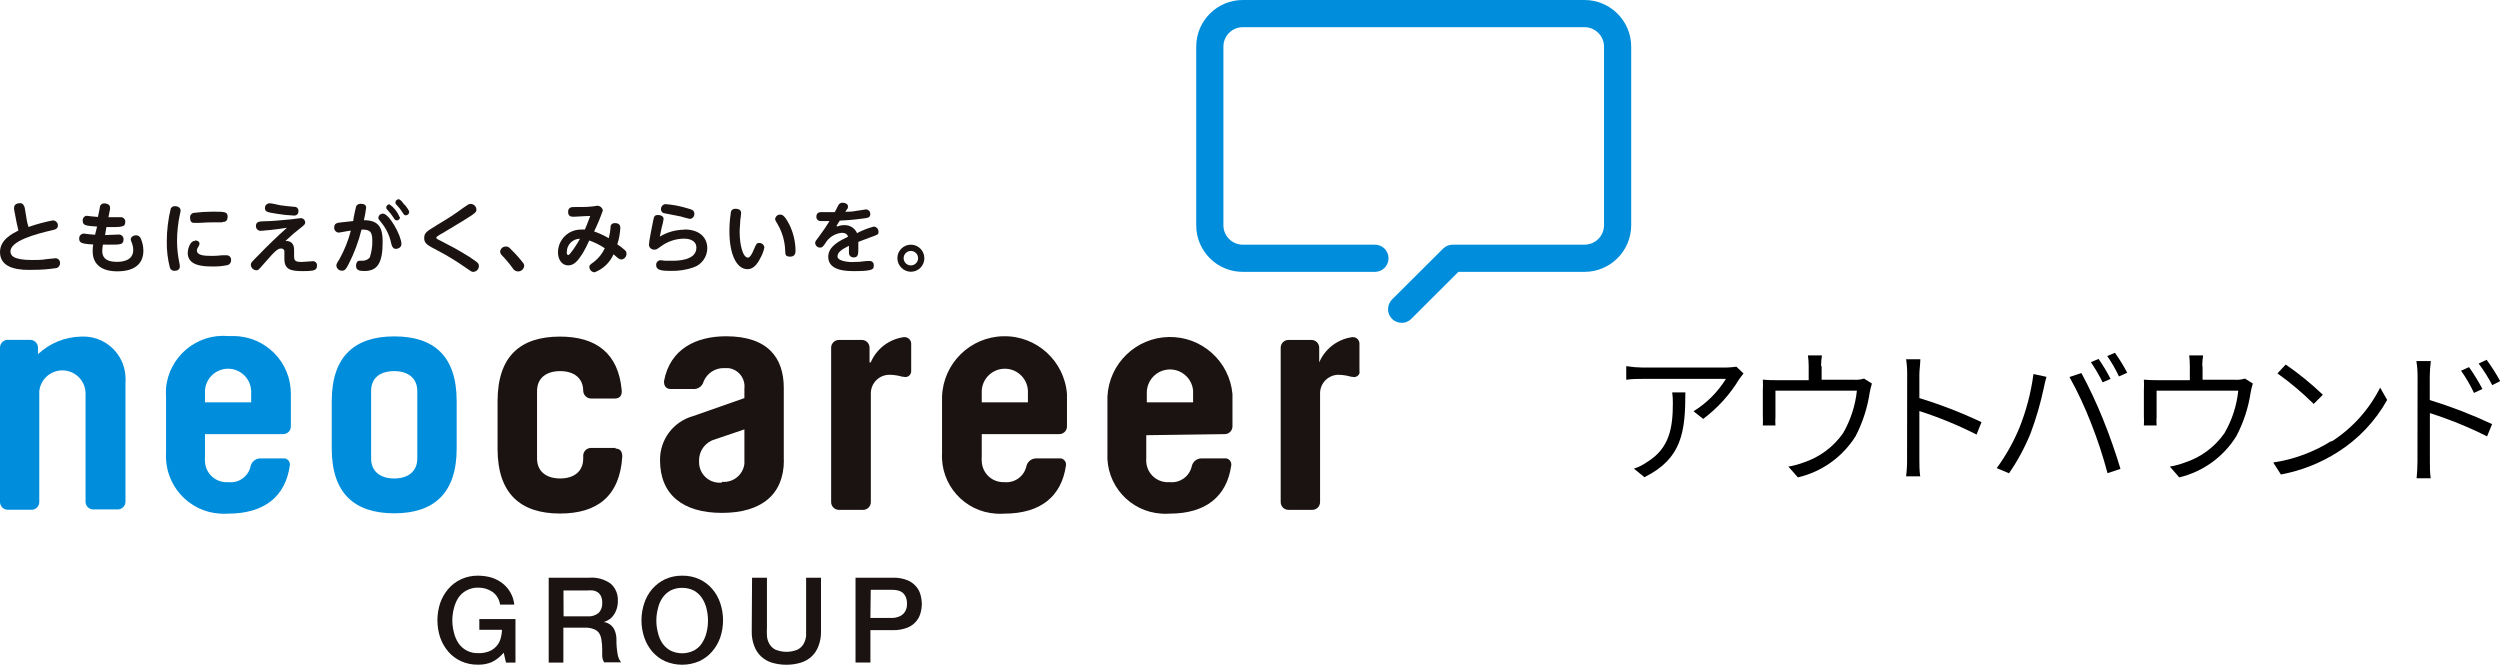
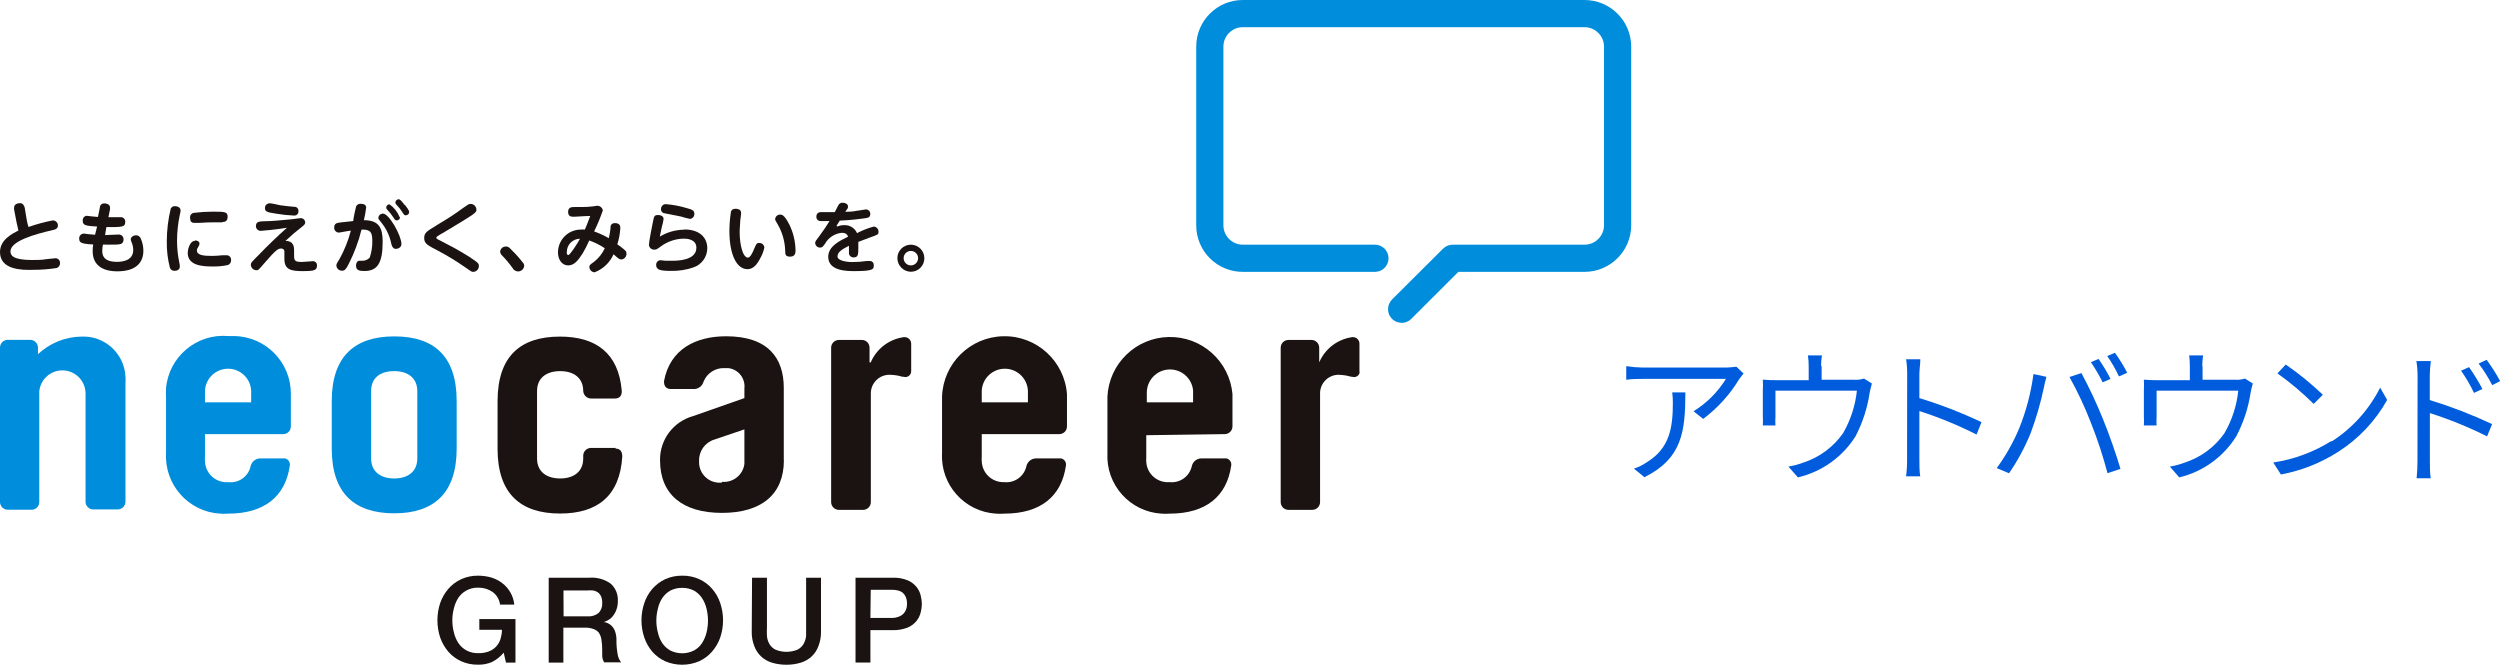
<svg xmlns="http://www.w3.org/2000/svg" width="231.73" height="61.61" viewBox="0 0 231.73 61.61">
  <defs>
-     <clipPath id="clip-path" transform="translate(0)">
+     <clipPath id="e1270426-3310-4dc6-81d2-a2e91f59006c" transform="translate(0)">
      <rect width="231.73" height="61.61" fill="none" />
    </clipPath>
  </defs>
-   <g id="Layer_2" data-name="Layer 2">
-     <g id="Layer_1-2" data-name="Layer 1">
-       <g clip-path="url(#clip-path)">
-         <path d="M161.23,35.11a13,13,0,0,1-3.36,3.72l-.89-.71a9.28,9.28,0,0,0,3-3h-7.7c-.5,0-1,0-1.54.08V33.94a11,11,0,0,0,1.54.13H160a8.88,8.88,0,0,0,.95-.08l.66.63c-.1.13-.27.34-.37.49m-8.79,9.14-1-.81a4.64,4.64,0,0,0,1.22-.61c2.09-1.28,2.39-3.2,2.39-5.46a6.56,6.56,0,0,0-.06-1h1.22c0,3.66-.32,6.13-3.77,7.85" transform="translate(0)" />
-         <path d="M168.85,33.94V35.2h3a2.55,2.55,0,0,0,.93-.11l.73.46c-.06.2-.15.56-.2.81A12.9,12.9,0,0,1,172,40.43a8.62,8.62,0,0,1-5.35,3.82l-.88-1a7.73,7.73,0,0,0,1.41-.38,7.22,7.22,0,0,0,3.66-2.72,10,10,0,0,0,1.28-3.94h-7.55v2.42a5.34,5.34,0,0,0,0,.81h-1.17a8.31,8.31,0,0,0,0-.87V36.19a9,9,0,0,0,0-1,12.07,12.07,0,0,0,1.25.05h3V33.94a6.74,6.74,0,0,0-.07-1h1.3a5.77,5.77,0,0,0-.08,1" transform="translate(0)" />
-         <path d="M176.78,34.7a8.47,8.47,0,0,0-.1-1.4H178c0,.41-.09,1-.09,1.4v2.2a42.71,42.71,0,0,1,5.76,2.23l-.46,1.15a36.12,36.12,0,0,0-5.3-2.18c0,2,0,4.07,0,4.46s0,1.15.08,1.59h-1.31a11.45,11.45,0,0,0,.09-1.59Z" transform="translate(0)" />
-         <path d="M188.49,34.67l1.2.26c-.08.3-.19.69-.24,1a29.54,29.54,0,0,1-1.23,4.23,19.44,19.44,0,0,1-2,3.71l-1.14-.48a18,18,0,0,0,2.08-3.68,20.76,20.76,0,0,0,1.32-5m3.36.23,1.09-.36a43.13,43.13,0,0,1,2,4.27c.55,1.33,1.27,3.4,1.62,4.61l-1.2.4a40.65,40.65,0,0,0-1.53-4.65,33.82,33.82,0,0,0-2-4.27m3.81.18-.73.32a16,16,0,0,0-1.09-1.87l.71-.3a15.35,15.35,0,0,1,1.11,1.85m1.51-.55-.73.32A12.4,12.4,0,0,0,195.32,33l.72-.3a15.72,15.72,0,0,1,1.13,1.84" transform="translate(0)" />
-         <path d="M204.16,33.94V35.2h3a2.58,2.58,0,0,0,.93-.11l.73.46a7.38,7.38,0,0,0-.2.81,12.69,12.69,0,0,1-1.33,4.07A8.57,8.57,0,0,1,202,44.25l-.87-1a7.42,7.42,0,0,0,1.4-.38,7.18,7.18,0,0,0,3.66-2.72,9.86,9.86,0,0,0,1.28-3.94H199.9v2.42a5.34,5.34,0,0,0,0,.81h-1.18a8.31,8.31,0,0,0,0-.87V36.19a9,9,0,0,0,0-1,12.39,12.39,0,0,0,1.26.05h3V33.94a8.12,8.12,0,0,0-.06-1h1.29a7,7,0,0,0-.08,1" transform="translate(0)" />
-         <path d="M216.11,40.93a12.7,12.7,0,0,0,4.51-5l.65,1.14a13.48,13.48,0,0,1-4.54,4.81,14.82,14.82,0,0,1-5.31,2.1l-.71-1.11a14,14,0,0,0,5.4-2m-.8-4.28-.85.85a27.31,27.31,0,0,0-3.36-2.83l.77-.82a28.14,28.14,0,0,1,3.44,2.8" transform="translate(0)" />
-         <path d="M224.09,34.88a8.71,8.71,0,0,0-.11-1.41h1.34a11.27,11.27,0,0,0-.1,1.41v2.2A44.8,44.8,0,0,1,231,39.31l-.47,1.14a36.19,36.19,0,0,0-5.3-2.16v4.45c0,.43,0,1.16.08,1.59H224c.05-.43.08-1.1.08-1.59Zm6,1.18-.77.36a13.88,13.88,0,0,0-1.2-2.06l.74-.33a19.12,19.12,0,0,1,1.23,2m1.67-.71-.75.38a13.64,13.64,0,0,0-1.26-2l.74-.35a17.69,17.69,0,0,1,1.27,2" transform="translate(0)" />
+   <g id="a3018ccb-5187-47df-942e-2f985c228bd8" data-name="Layer 2">
+     <g id="e71bb43a-69d1-4a6f-a626-8038187b7728" data-name="Layer 1">
+       <g clip-path="url(#e1270426-3310-4dc6-81d2-a2e91f59006c)">
+         <path d="M161.23,35.11a13,13,0,0,1-3.36,3.72l-.89-.71a9.28,9.28,0,0,0,3-3h-7.7c-.5,0-1,0-1.54.08V33.94a11,11,0,0,0,1.54.13H160a8.88,8.88,0,0,0,.95-.08l.66.63c-.1.13-.27.34-.37.49m-8.79,9.14-1-.81a4.64,4.64,0,0,0,1.22-.61c2.09-1.28,2.39-3.2,2.39-5.46a6.56,6.56,0,0,0-.06-1h1.22c0,3.66-.32,6.13-3.77,7.85" transform="translate(0)" fill="#005cdc" />
+         <path d="M168.85,33.94V35.2h3a2.55,2.55,0,0,0,.93-.11l.73.46c-.06.2-.15.56-.2.81A12.9,12.9,0,0,1,172,40.43a8.62,8.62,0,0,1-5.35,3.82l-.88-1a7.73,7.73,0,0,0,1.41-.38,7.22,7.22,0,0,0,3.66-2.72,10,10,0,0,0,1.28-3.94h-7.55v2.42a5.34,5.34,0,0,0,0,.81h-1.17a8.31,8.31,0,0,0,0-.87V36.19a9,9,0,0,0,0-1,12.07,12.07,0,0,0,1.25.05h3V33.94a6.74,6.74,0,0,0-.07-1h1.3a5.77,5.77,0,0,0-.08,1" transform="translate(0)" fill="#005cdc" />
+         <path d="M176.78,34.7a8.47,8.47,0,0,0-.1-1.4H178c0,.41-.09,1-.09,1.4v2.2a42.71,42.71,0,0,1,5.76,2.23l-.46,1.15a36.12,36.12,0,0,0-5.3-2.18c0,2,0,4.07,0,4.46s0,1.15.08,1.59h-1.31a11.45,11.45,0,0,0,.09-1.59Z" transform="translate(0)" fill="#005cdc" />
+         <path d="M188.49,34.67l1.2.26c-.08.3-.19.69-.24,1a29.54,29.54,0,0,1-1.23,4.23,19.44,19.44,0,0,1-2,3.71l-1.14-.48a18,18,0,0,0,2.08-3.68,20.76,20.76,0,0,0,1.32-5m3.36.23,1.09-.36a43.13,43.13,0,0,1,2,4.27c.55,1.33,1.27,3.4,1.62,4.61l-1.2.4a40.65,40.65,0,0,0-1.53-4.65,33.82,33.82,0,0,0-2-4.27m3.81.18-.73.32a16,16,0,0,0-1.09-1.87l.71-.3a15.35,15.35,0,0,1,1.11,1.85m1.51-.55-.73.32A12.4,12.4,0,0,0,195.32,33l.72-.3a15.72,15.72,0,0,1,1.13,1.84" transform="translate(0)" fill="#005cdc" />
+         <path d="M204.16,33.94V35.2h3a2.58,2.58,0,0,0,.93-.11l.73.46a7.38,7.38,0,0,0-.2.81,12.69,12.69,0,0,1-1.33,4.07A8.57,8.57,0,0,1,202,44.25l-.87-1a7.42,7.42,0,0,0,1.4-.38,7.18,7.18,0,0,0,3.66-2.72,9.86,9.86,0,0,0,1.28-3.94H199.9v2.42a5.34,5.34,0,0,0,0,.81h-1.18a8.31,8.31,0,0,0,0-.87V36.19a9,9,0,0,0,0-1,12.39,12.39,0,0,0,1.26.05h3V33.94a8.12,8.12,0,0,0-.06-1h1.29a7,7,0,0,0-.08,1" transform="translate(0)" fill="#005cdc" />
+         <path d="M216.11,40.93a12.7,12.7,0,0,0,4.51-5l.65,1.14a13.48,13.48,0,0,1-4.54,4.81,14.82,14.82,0,0,1-5.31,2.1l-.71-1.11a14,14,0,0,0,5.4-2m-.8-4.28-.85.85a27.31,27.31,0,0,0-3.36-2.83l.77-.82a28.14,28.14,0,0,1,3.44,2.8" transform="translate(0)" fill="#005cdc" />
+         <path d="M224.09,34.88a8.71,8.71,0,0,0-.11-1.41h1.34a11.27,11.27,0,0,0-.1,1.41v2.2A44.8,44.8,0,0,1,231,39.31l-.47,1.14a36.19,36.19,0,0,0-5.3-2.16v4.45c0,.43,0,1.16.08,1.59H224c.05-.43.08-1.1.08-1.59Zm6,1.18-.77.36a13.88,13.88,0,0,0-1.2-2.06l.74-.33a19.12,19.12,0,0,1,1.23,2m1.67-.71-.75.38a13.64,13.64,0,0,0-1.26-2l.74-.35a17.69,17.69,0,0,1,1.27,2" transform="translate(0)" fill="#005cdc" />
        <path d="M2.49,20.45a5.61,5.61,0,0,0,.15.59,15.91,15.91,0,0,1,2.25-.61.47.47,0,0,1,.48.46v0c0,.33-.26.39-.58.46-1.57.36-3.82,1-3.82,1.95,0,.36.21.8,2,.8.42,0,.93,0,1.34-.08.11,0,.68-.08.81-.08a.41.41,0,0,1,.44.37v.09a.43.43,0,0,1-.35.45,13.54,13.54,0,0,1-2.11.16C2,25.05,0,25,0,23.37c0-1.15,1.13-1.71,1.71-2-.07-.28-.11-.46-.17-.73l-.23-1.21a.44.44,0,0,1,0-.2c0-.33.36-.4.58-.4s.37.26.4.42Z" transform="translate(0)" fill="#1a1311" />
        <path d="M9.74,21.79,11,21.74a.43.43,0,0,1,.45.39v.07c0,.43-.31.45-.67.47s-1.19,0-1.24,0a3.05,3.05,0,0,0-.06.6c0,.4.13,1,1.36,1,.43,0,1.51-.07,1.51-1.1a1.85,1.85,0,0,0-.13-.66c-.08-.22-.1-.24-.1-.31,0-.26.28-.39.48-.39a.45.45,0,0,1,.44.28,2.83,2.83,0,0,1,.25,1.15c0,1.06-.64,1.91-2.42,1.91-1.42,0-2.28-.62-2.28-1.86a3.35,3.35,0,0,1,.05-.63c-1.1-.05-1.3-.17-1.3-.54a.44.44,0,0,1,.43-.47l.48.06.56.05L9,21c-1.06-.06-1.33-.12-1.33-.52A.43.43,0,0,1,8,20h0c.09,0,.45.06.53.06l.55.05.17-.84c0-.16.09-.42.43-.42,0,0,.52,0,.52.39a.77.77,0,0,1,0,.15l-.15.74,1.13,0a.41.41,0,0,1,.43.36v.08c0,.47-.25.49-1.75.48Z" transform="translate(0)" fill="#1a1311" />
        <path d="M15.84,19.31a.41.41,0,0,1,.39-.2c.24,0,.51.13.51.4a1.69,1.69,0,0,1-.07.38,11.93,11.93,0,0,0-.26,2.45,9.92,9.92,0,0,0,.21,2,2,2,0,0,1,.05.35c0,.41-.41.41-.49.41a.41.41,0,0,1-.43-.28,9.16,9.16,0,0,1-.29-2.44,13,13,0,0,1,.38-3.1m2.24,3c.18,0,.41.09.41.3a.37.37,0,0,1-.06.21c-.15.27-.18.31-.18.42,0,.45.63.51,1.36.51a8.06,8.06,0,0,0,1-.06l.38,0a.41.41,0,0,1,.43.38v.07a.45.45,0,0,1-.31.46,6.28,6.28,0,0,1-1.44.13c-.9,0-2.27-.08-2.27-1.26,0-.23.15-1.12.7-1.12m2.51-1.71-.85,0c-.22,0-.63,0-1.31.05l-.45,0c-.29,0-.38-.19-.38-.47a.41.41,0,0,1,.35-.46h0a14.06,14.06,0,0,1,1.72-.11c1.12,0,1.41,0,1.41.46s-.28.5-.5.5" transform="translate(0)" fill="#1a1311" />
        <path d="M24.16,21.4a.45.45,0,0,1-.44-.43v0c0-.43.31-.44.7-.46.71,0,1.72-.1,2.44-.17.16,0,.87-.12,1-.12a.41.41,0,0,1,.43.39v0c0,.16-.08.23-.26.38a19.64,19.64,0,0,0-1.57,1.34c.8,0,.8.62.8.89,0,.08,0,.43,0,.51,0,.46.13.55.73.55.15,0,.92-.07,1-.07a.36.36,0,0,1,.39.32v.09c0,.42-.21.51-1.31.51S26.36,25,26.36,24c0-.1,0-.55,0-.64a.28.28,0,0,0-.32-.32c-.23,0-.43.06-1.54,1.36-.56.65-.57.65-.72.65a.53.53,0,0,1-.53-.49c0-.2.07-.27.74-.94.84-.87,1.71-1.71,2.61-2.51-1,.17-2.31.29-2.45.29M25,18.84c.17,0,.89.17,1,.19.35.06.91.1,1.27.14a.36.36,0,0,1,.39.4.37.37,0,0,1-.34.41h-.08a12.38,12.38,0,0,1-1.61-.17c-.82-.13-1.07-.17-1.07-.51a.42.42,0,0,1,.38-.45h0" transform="translate(0)" fill="#1a1311" />
        <path d="M32.74,20.49c0-.22.25-1.31.27-1.36s.12-.24.43-.24.5.11.5.36a11.27,11.27,0,0,1-.21,1.16c1.41,0,1.74.73,1.74,2,0,2-.5,2.71-1.69,2.71-.46,0-.78-.06-.78-.49,0-.19.08-.46.32-.46l.29,0a.92.92,0,0,0,.66-.29,4.57,4.57,0,0,0,.24-1.6c0-.91-.32-1-1-1a14.79,14.79,0,0,1-1.19,3.19c-.23.45-.35.62-.59.62a.51.51,0,0,1-.55-.46c0-.13,0-.17.29-.62a11.29,11.29,0,0,0,1.05-2.63c-.18,0-1,.18-1.13.18a.44.44,0,0,1-.41-.49c0-.38.28-.41.58-.45Zm4.47,2.13c0,.34-.35.45-.53.45s-.35-.16-.42-.51a4.44,4.44,0,0,0-.88-1.89c-.31-.37-.31-.37-.31-.49a.43.43,0,0,1,.43-.38c.57,0,1.71,2.05,1.71,2.82m-.13-2.49a.3.3,0,0,1-.3.3c-.15,0-.21-.1-.32-.28a4.72,4.72,0,0,0-.56-.71c-.1-.11-.1-.16-.1-.2a.3.3,0,0,1,.31-.3h0a2.69,2.69,0,0,1,.93,1.18M37.54,19c.13.17.39.5.39.66a.32.32,0,0,1-.31.3c-.14,0-.18-.06-.31-.27a3.92,3.92,0,0,0-.57-.72c-.09-.11-.09-.15-.09-.21a.3.3,0,0,1,.31-.29h0c.15,0,.36.29.54.53" transform="translate(0)" fill="#1a1311" />
        <path d="M40.45,20.89c.84-.5,1.66-1,2.47-1.61.49-.34.54-.38.71-.38a.54.54,0,0,1,.53.53c0,.29,0,.3-3.1,2.16a4.21,4.21,0,0,0-.53.32.14.14,0,0,0-.08.12c0,.08,0,.1.32.25,1.46.76,1.55.81,2.18,1.19a11.62,11.62,0,0,1,1.11.72c.24.17.33.28.33.46a.54.54,0,0,1-.52.55c-.15,0-.15,0-.79-.45a23.09,23.09,0,0,0-2.48-1.51c-1-.52-1.28-.67-1.28-1.17s.24-.63,1.13-1.17" transform="translate(0)" fill="#1a1311" />
        <path d="M48,25.16a.59.59,0,0,1-.49-.32,10.5,10.5,0,0,0-1-1.19.47.47,0,0,1-.15-.34.52.52,0,0,1,.52-.46c.15,0,.27,0,.54.32a10.86,10.86,0,0,1,1.06,1.19.44.44,0,0,1,.11.29.57.57,0,0,1-.57.51" transform="translate(0)" fill="#1a1311" />
        <path d="M56.58,21.1c0-.24.13-.42.42-.42.45,0,.5.27.5.45a6.08,6.08,0,0,1-.28,1.52,4.64,4.64,0,0,1,.61.46c.19.15.24.23.24.39a.53.53,0,0,1-.44.55c-.17,0-.23,0-.76-.48a3.15,3.15,0,0,1-1.75,1.67.51.51,0,0,1-.49-.47c0-.17,0-.2.43-.5a3.44,3.44,0,0,0,1-1.26,6.26,6.26,0,0,0-1.44-.72A11.11,11.11,0,0,1,54,23.5c-.45.7-.8,1.1-1.34,1.1s-.94-.5-.94-1.2a2.12,2.12,0,0,1,2.1-2.12,1.72,1.72,0,0,1,.39,0c.11-.26.27-.62.5-1.26-.54,0-1.23.07-1.49.07s-.56,0-.56-.45.33-.45.62-.45h.67a8.43,8.43,0,0,0,1-.06l.41-.06a.53.53,0,0,1,.52.43,16.67,16.67,0,0,1-.81,1.95,8.39,8.39,0,0,1,1.36.63,7.14,7.14,0,0,0,.17-1m-4.07,2.31c0,.06,0,.25.15.25s.84-1.05,1.08-1.51a1.22,1.22,0,0,0-1.22,1.24v0" transform="translate(0)" fill="#1a1311" />
        <path d="M63.45,21.27c1.34,0,2.11.71,2.11,1.74a1.88,1.88,0,0,1-1.33,1.79,5.89,5.89,0,0,1-2,.31c-1,0-1.41-.08-1.41-.55a.42.42,0,0,1,.39-.44h0l.49.05.59,0c.43,0,2.26,0,2.26-1.21,0-.84-1-.84-1.16-.84a3.65,3.65,0,0,0-2.12.71c-.39.28-.43.31-.6.31a.48.48,0,0,1-.52-.44v0c0-.29.3-1.8.39-2.23s.12-.54.47-.54c.15,0,.5.06.5.37a4.91,4.91,0,0,1-.17.76c-.08.37-.15.69-.18.87a4.47,4.47,0,0,1,2.25-.64m-1.72-2.37a9.4,9.4,0,0,1,2,.38c.42.12.67.18.67.51a.45.45,0,0,1-.4.48h0a7.38,7.38,0,0,1-.84-.22c-.24-.06-1.52-.29-1.52-.3a.36.36,0,0,1-.33-.38.45.45,0,0,1,.42-.47h.06" transform="translate(0)" fill="#1a1311" />
        <path d="M68.7,19.72c0,.1-.06.57-.08.68,0,.32-.06.72-.06,1.11,0,1.16.29,2.37.77,2.37.2,0,.42-.43.55-.76.21-.49.25-.6.48-.6a.46.46,0,0,1,.49.43,3.32,3.32,0,0,1-.36.95c-.33.65-.68,1.05-1.21,1.05-1,0-1.67-1.36-1.67-3.53a11,11,0,0,1,.12-1.62c0-.21.08-.45.47-.45.17,0,.49.06.49.36m4.48,1.11a5.7,5.7,0,0,1,.57,2.37c0,.2,0,.6-.5.6s-.44-.27-.46-.58a5.21,5.21,0,0,0-.72-2.46c-.19-.32-.21-.34-.21-.45a.46.46,0,0,1,.46-.41c.15,0,.39,0,.85.92" transform="translate(0)" fill="#1a1311" />
        <path d="M77.6,21a1.61,1.61,0,0,1,.65-.13,1.23,1.23,0,0,1,1.19.74A7.27,7.27,0,0,1,81,21a.47.47,0,0,1,.43.49c0,.23,0,.25-.81.53l-1.06.4c0,.12,0,.37,0,.5,0,.64,0,.94-.43.94a.42.42,0,0,1-.44-.37v-.07c0-.1,0-.55,0-.64-.76.38-1.06.63-1.06,1s.82.51,1.34.51a9.42,9.42,0,0,0,1.4-.1h.24a.36.36,0,0,1,.38.36v.06c0,.32,0,.52-1.76.52-.72,0-2.46,0-2.46-1.33,0-1,1.13-1.51,1.84-1.86-.06-.16-.16-.36-.59-.36a2,2,0,0,0-1.54,1c-.21.29-.26.37-.47.37a.45.45,0,0,1-.45-.43c0-.15.05-.19.41-.67s.64-.9.92-1.36h-.85a.38.38,0,0,1-.37-.39v0c0-.43.32-.44.51-.44s1,0,1.2,0l.33-.64a.41.41,0,0,1,.4-.23c.25,0,.49.13.49.33s0,.16-.25.51c.23,0,.66,0,1.11-.1.13,0,.7-.12.82-.12a.41.41,0,0,1,.39.41,0,0,0,0,1,0,0c0,.35-.2.38-.72.44-.86.12-1.64.17-2.11.19l-.3.48" transform="translate(0)" fill="#1a1311" />
        <path d="M85.68,23.94a1.25,1.25,0,0,1-1.25,1.25,1.27,1.27,0,0,1-1.25-1.26,1.25,1.25,0,0,1,2.5,0h0m-1.92,0a.67.67,0,1,0,.67-.67.67.67,0,0,0-.67.67" transform="translate(0)" fill="#1a1311" />
        <path d="M26.24,40.24a.71.71,0,0,0,.72-.71h0v-3a5.33,5.33,0,0,0-5.27-5.38l-.52,0a5.33,5.33,0,0,0-5.78,4.84,6.26,6.26,0,0,0,0,.75V42a5.33,5.33,0,0,0,5,5.61,4.7,4.7,0,0,0,.75,0c3.4,0,5.31-1.62,5.72-4.43h0a.58.58,0,0,0-.45-.69l-.14,0H24.1a.93.93,0,0,0-.87.72,1.88,1.88,0,0,1-2.06,1.48A2,2,0,0,1,19,42.74a1.77,1.77,0,0,1,0-.4v-2.1ZM19,36.42a2.14,2.14,0,0,1,4.28-.2.67.67,0,0,1,0,.2v.87H19Z" transform="translate(0)" fill="#008edc" />
        <path d="M98.18,40.24a.71.71,0,0,0,.72-.71h0v-3a5.8,5.8,0,0,0-11.58.23V42a5.33,5.33,0,0,0,5,5.61,4.79,4.79,0,0,0,.76,0c3.4,0,5.31-1.62,5.72-4.43h0a.58.58,0,0,0-.45-.69l-.14,0H96a.93.93,0,0,0-.86.72,1.9,1.9,0,0,1-2.06,1.48A2,2,0,0,1,91,42.74a1.77,1.77,0,0,1,0-.4v-2.1ZM91,36.42a2.14,2.14,0,1,1,4.28-.2v1.07H91Z" transform="translate(0)" fill="#1a1311" />
        <path d="M113.52,40.24a.72.72,0,0,0,.72-.71h0v-3a5.81,5.81,0,0,0-11.59.23V42a5.34,5.34,0,0,0,5,5.61,4.83,4.83,0,0,0,.76,0c3.39,0,5.3-1.62,5.71-4.43h0a.58.58,0,0,0-.44-.69l-.15,0h-2.2a.92.92,0,0,0-.86.72,1.9,1.9,0,0,1-2.06,1.48,2,2,0,0,1-2.16-1.86,2.54,2.54,0,0,1,0-.39v-2.1Zm-7.22-3.82a2.15,2.15,0,0,1,4.29-.23v1.1H106.3Z" transform="translate(0)" fill="#1a1311" />
        <path d="M30.75,37.18c0-4.17,2.15-6,5.8-6s5.78,1.8,5.78,6v4.4c0,4.16-2.14,6-5.78,6s-5.8-1.8-5.8-6ZM34.4,42.5c0,1.21.87,1.85,2.14,1.85s2.14-.64,2.14-1.85V36.25c0-1.21-.87-1.85-2.14-1.85S34.4,35,34.4,36.25Z" transform="translate(0)" fill="#008edc" />
        <path d="M57.06,41.52H54.84a.73.73,0,0,0-.78.67v.31c0,1.21-.87,1.85-2.14,1.85s-2.14-.64-2.14-1.85V36.25c0-1.22.87-1.85,2.14-1.85s2.14.63,2.14,1.85a.74.74,0,0,0,.77.69H57c.5,0,.66-.35.63-.74-.3-3.47-2.39-5-5.72-5-3.65,0-5.79,1.79-5.79,6v4.4c0,4.17,2.14,6,5.79,6,3.44,0,5.54-1.6,5.77-5.28,0-.39-.13-.74-.63-.74" transform="translate(0)" fill="#1a1311" />
        <path d="M83.71,31.26h0a3.91,3.91,0,0,0-3,2.33H80.6V32.23a.71.71,0,0,0-.71-.72H77.76a.72.72,0,0,0-.72.72V46.54a.72.72,0,0,0,.72.72H80a.72.72,0,0,0,.72-.72V36.48a1.72,1.72,0,0,1,1.7-1.74h.1a4.29,4.29,0,0,1,1.12.18l.1,0a.54.54,0,0,0,.72-.53V31.86a.61.61,0,0,0-.6-.61h-.12" transform="translate(0)" fill="#1a1311" />
        <path d="M125.28,31.26h0a3.91,3.91,0,0,0-3,2.33h0V32.23a.72.72,0,0,0-.72-.72h-2.13a.72.72,0,0,0-.72.72V46.54a.72.72,0,0,0,.72.72h2.21a.72.72,0,0,0,.72-.72V36.48A1.72,1.72,0,0,1,124,34.74h.1a4.37,4.37,0,0,1,1.13.18l.09,0a.54.54,0,0,0,.69-.31.53.53,0,0,0,0-.22V31.86a.6.6,0,0,0-.59-.61h-.13" transform="translate(0)" fill="#1a1311" />
        <path d="M7.93,46.53v-10a2.15,2.15,0,0,0-4.29-.25V46.53a.71.71,0,0,1-.71.72H.72A.72.72,0,0,1,0,46.53V32.22a.72.72,0,0,1,.72-.72H2.8a.73.73,0,0,1,.72.71h0v.62a6,6,0,0,1,4-1.63,3.91,3.91,0,0,1,4.11,3.7,4,4,0,0,1,0,.6v11a.72.72,0,0,1-.72.72H8.65a.71.71,0,0,1-.72-.71h0" transform="translate(0)" fill="#008edc" />
        <path d="M72.66,42.66c0,3.18-2.09,4.88-5.74,4.88s-5.74-1.71-5.74-4.88a4.18,4.18,0,0,1,3.06-4.09L69,36.9V36a1.7,1.7,0,0,0-1.5-1.88h-.38a2,2,0,0,0-1.9,1.24.94.94,0,0,1-1,.7H62.18c-.49,0-.65-.35-.63-.74.56-3,3-4.15,5.75-4.15,3.88,0,5.35,2,5.35,4.78v6.67Zm-5.74,2A1.91,1.91,0,0,0,69,43c0-.1,0-.2,0-.3V39.8l-2.77.94a2,2,0,0,0-1.43,2,1.9,1.9,0,0,0,1.8,2h.3" transform="translate(0)" fill="#1a1311" />
        <path d="M129.92,29.92a1.25,1.25,0,0,1-1.26-1.26,1.29,1.29,0,0,1,.36-.89l4.74-4.72a1.26,1.26,0,0,1,.89-.37h12.23a1.81,1.81,0,0,0,1.8-1.8V4.32a1.81,1.81,0,0,0-1.8-1.8H115.2a1.8,1.8,0,0,0-1.8,1.8V20.88a1.8,1.8,0,0,0,1.8,1.8h12.2a1.26,1.26,0,0,1,.09,2.52H115.2a4.31,4.31,0,0,1-4.32-4.32V4.32A4.32,4.32,0,0,1,115.2,0h31.68a4.33,4.33,0,0,1,4.32,4.32V20.88a4.33,4.33,0,0,1-4.32,4.32h-11.7l-4.37,4.36a1.26,1.26,0,0,1-.89.37" transform="translate(0)" fill="#008edc" />
        <path d="M47.78,61.42H46.9l-.21-.92a3.45,3.45,0,0,1-1.1.87,3.12,3.12,0,0,1-1.27.24,3.69,3.69,0,0,1-1.58-.32,3.48,3.48,0,0,1-1.19-.89,4.17,4.17,0,0,1-.75-1.31,5.12,5.12,0,0,1,0-3.19,4.06,4.06,0,0,1,.75-1.31,3.51,3.51,0,0,1,1.19-.9,3.7,3.7,0,0,1,1.58-.33,4.6,4.6,0,0,1,1.22.17,3.31,3.31,0,0,1,1,.51,2.86,2.86,0,0,1,1.13,2H46.35a1.72,1.72,0,0,0-.69-1.17,2.37,2.37,0,0,0-.62-.3,2.46,2.46,0,0,0-.72-.1,2.16,2.16,0,0,0-1.08.26,2.1,2.1,0,0,0-.75.67,3.21,3.21,0,0,0-.42,1,4.36,4.36,0,0,0,0,2.21,3.05,3.05,0,0,0,.42,1,2.11,2.11,0,0,0,1.83.93,2.5,2.5,0,0,0,.94-.14,1.78,1.78,0,0,0,.69-.43,1.73,1.73,0,0,0,.42-.68,3.17,3.17,0,0,0,.16-.91h-2.1v-1h3.35Z" transform="translate(0)" fill="#1a1311" />
        <path d="M50.86,53.55h3.76a3,3,0,0,1,2,.56,2,2,0,0,1,.65,1.57,2.29,2.29,0,0,1-.17.93,2.1,2.1,0,0,1-.38.6,1.55,1.55,0,0,1-.44.32l-.31.13v0a1,1,0,0,1,.38.11,1.14,1.14,0,0,1,.38.28,1.32,1.32,0,0,1,.29.5,2.25,2.25,0,0,1,.12.77,6.63,6.63,0,0,0,.1,1.26,1.66,1.66,0,0,0,.33.81H56a1.23,1.23,0,0,1-.18-.56c0-.2,0-.4,0-.59a5.86,5.86,0,0,0-.07-.94,1.56,1.56,0,0,0-.24-.65A1.06,1.06,0,0,0,55,58.3a2.06,2.06,0,0,0-.78-.12h-2v3.24H50.86Zm1.38,3.58h2.24a1.42,1.42,0,0,0,1-.31,1.21,1.21,0,0,0,.34-.94,1.41,1.41,0,0,0-.11-.61,1,1,0,0,0-.3-.37,1.09,1.09,0,0,0-.44-.17,3,3,0,0,0-.52,0H52.23Z" transform="translate(0)" fill="#1a1311" />
        <path d="M63.25,53.36a3.7,3.7,0,0,1,1.58.33,3.51,3.51,0,0,1,1.19.9,3.86,3.86,0,0,1,.74,1.31,5,5,0,0,1,0,3.19A4,4,0,0,1,66,60.4a3.48,3.48,0,0,1-1.19.89,4,4,0,0,1-3.16,0,3.48,3.48,0,0,1-1.19-.89,4,4,0,0,1-.74-1.31,5,5,0,0,1,0-3.19,3.86,3.86,0,0,1,.74-1.31,3.64,3.64,0,0,1,1.19-.9,3.7,3.7,0,0,1,1.58-.33m0,1.13a2.3,2.3,0,0,0-1.09.25,2.19,2.19,0,0,0-.74.68,2.84,2.84,0,0,0-.42,1,4.36,4.36,0,0,0,0,2.21,2.89,2.89,0,0,0,.42,1,2.16,2.16,0,0,0,.74.67,2.46,2.46,0,0,0,2.18,0,2.07,2.07,0,0,0,.74-.67,3.24,3.24,0,0,0,.43-1,4.59,4.59,0,0,0,0-2.21,3.08,3.08,0,0,0-.43-1,2.2,2.2,0,0,0-.74-.68,2.3,2.3,0,0,0-1.09-.25" transform="translate(0)" fill="#1a1311" />
        <path d="M69.71,53.55h1.38v4.59a7.26,7.26,0,0,0,0,.8,1.76,1.76,0,0,0,.22.74,1.4,1.4,0,0,0,.55.53,2.68,2.68,0,0,0,2.08,0,1.4,1.4,0,0,0,.55-.53,1.94,1.94,0,0,0,.23-.74c0-.27,0-.54,0-.8V53.55h1.38v5a3.5,3.5,0,0,1-.23,1.32,2.51,2.51,0,0,1-.66,1,2.61,2.61,0,0,1-1,.56,4.74,4.74,0,0,1-2.64,0,2.61,2.61,0,0,1-1-.56,2.51,2.51,0,0,1-.66-1,3.5,3.5,0,0,1-.23-1.32Z" transform="translate(0)" fill="#1a1311" />
        <path d="M79.3,53.55h3.47a3.31,3.31,0,0,1,1.36.24,2.15,2.15,0,0,1,.82.61,2,2,0,0,1,.39.79,3.59,3.59,0,0,1,.11.8,3.41,3.41,0,0,1-.11.78,2,2,0,0,1-.39.79,2.06,2.06,0,0,1-.82.61,3.49,3.49,0,0,1-1.36.24H80.68v3H79.3Zm1.38,3.73h2a1.59,1.59,0,0,0,.48-.07,1.32,1.32,0,0,0,.45-.21,1.16,1.16,0,0,0,.33-.4,1.33,1.33,0,0,0,.13-.62,1.54,1.54,0,0,0-.11-.64,1.12,1.12,0,0,0-.3-.41,1.06,1.06,0,0,0-.43-.2,2.31,2.31,0,0,0-.52-.06h-2Z" transform="translate(0)" fill="#1a1311" />
      </g>
    </g>
  </g>
</svg>
